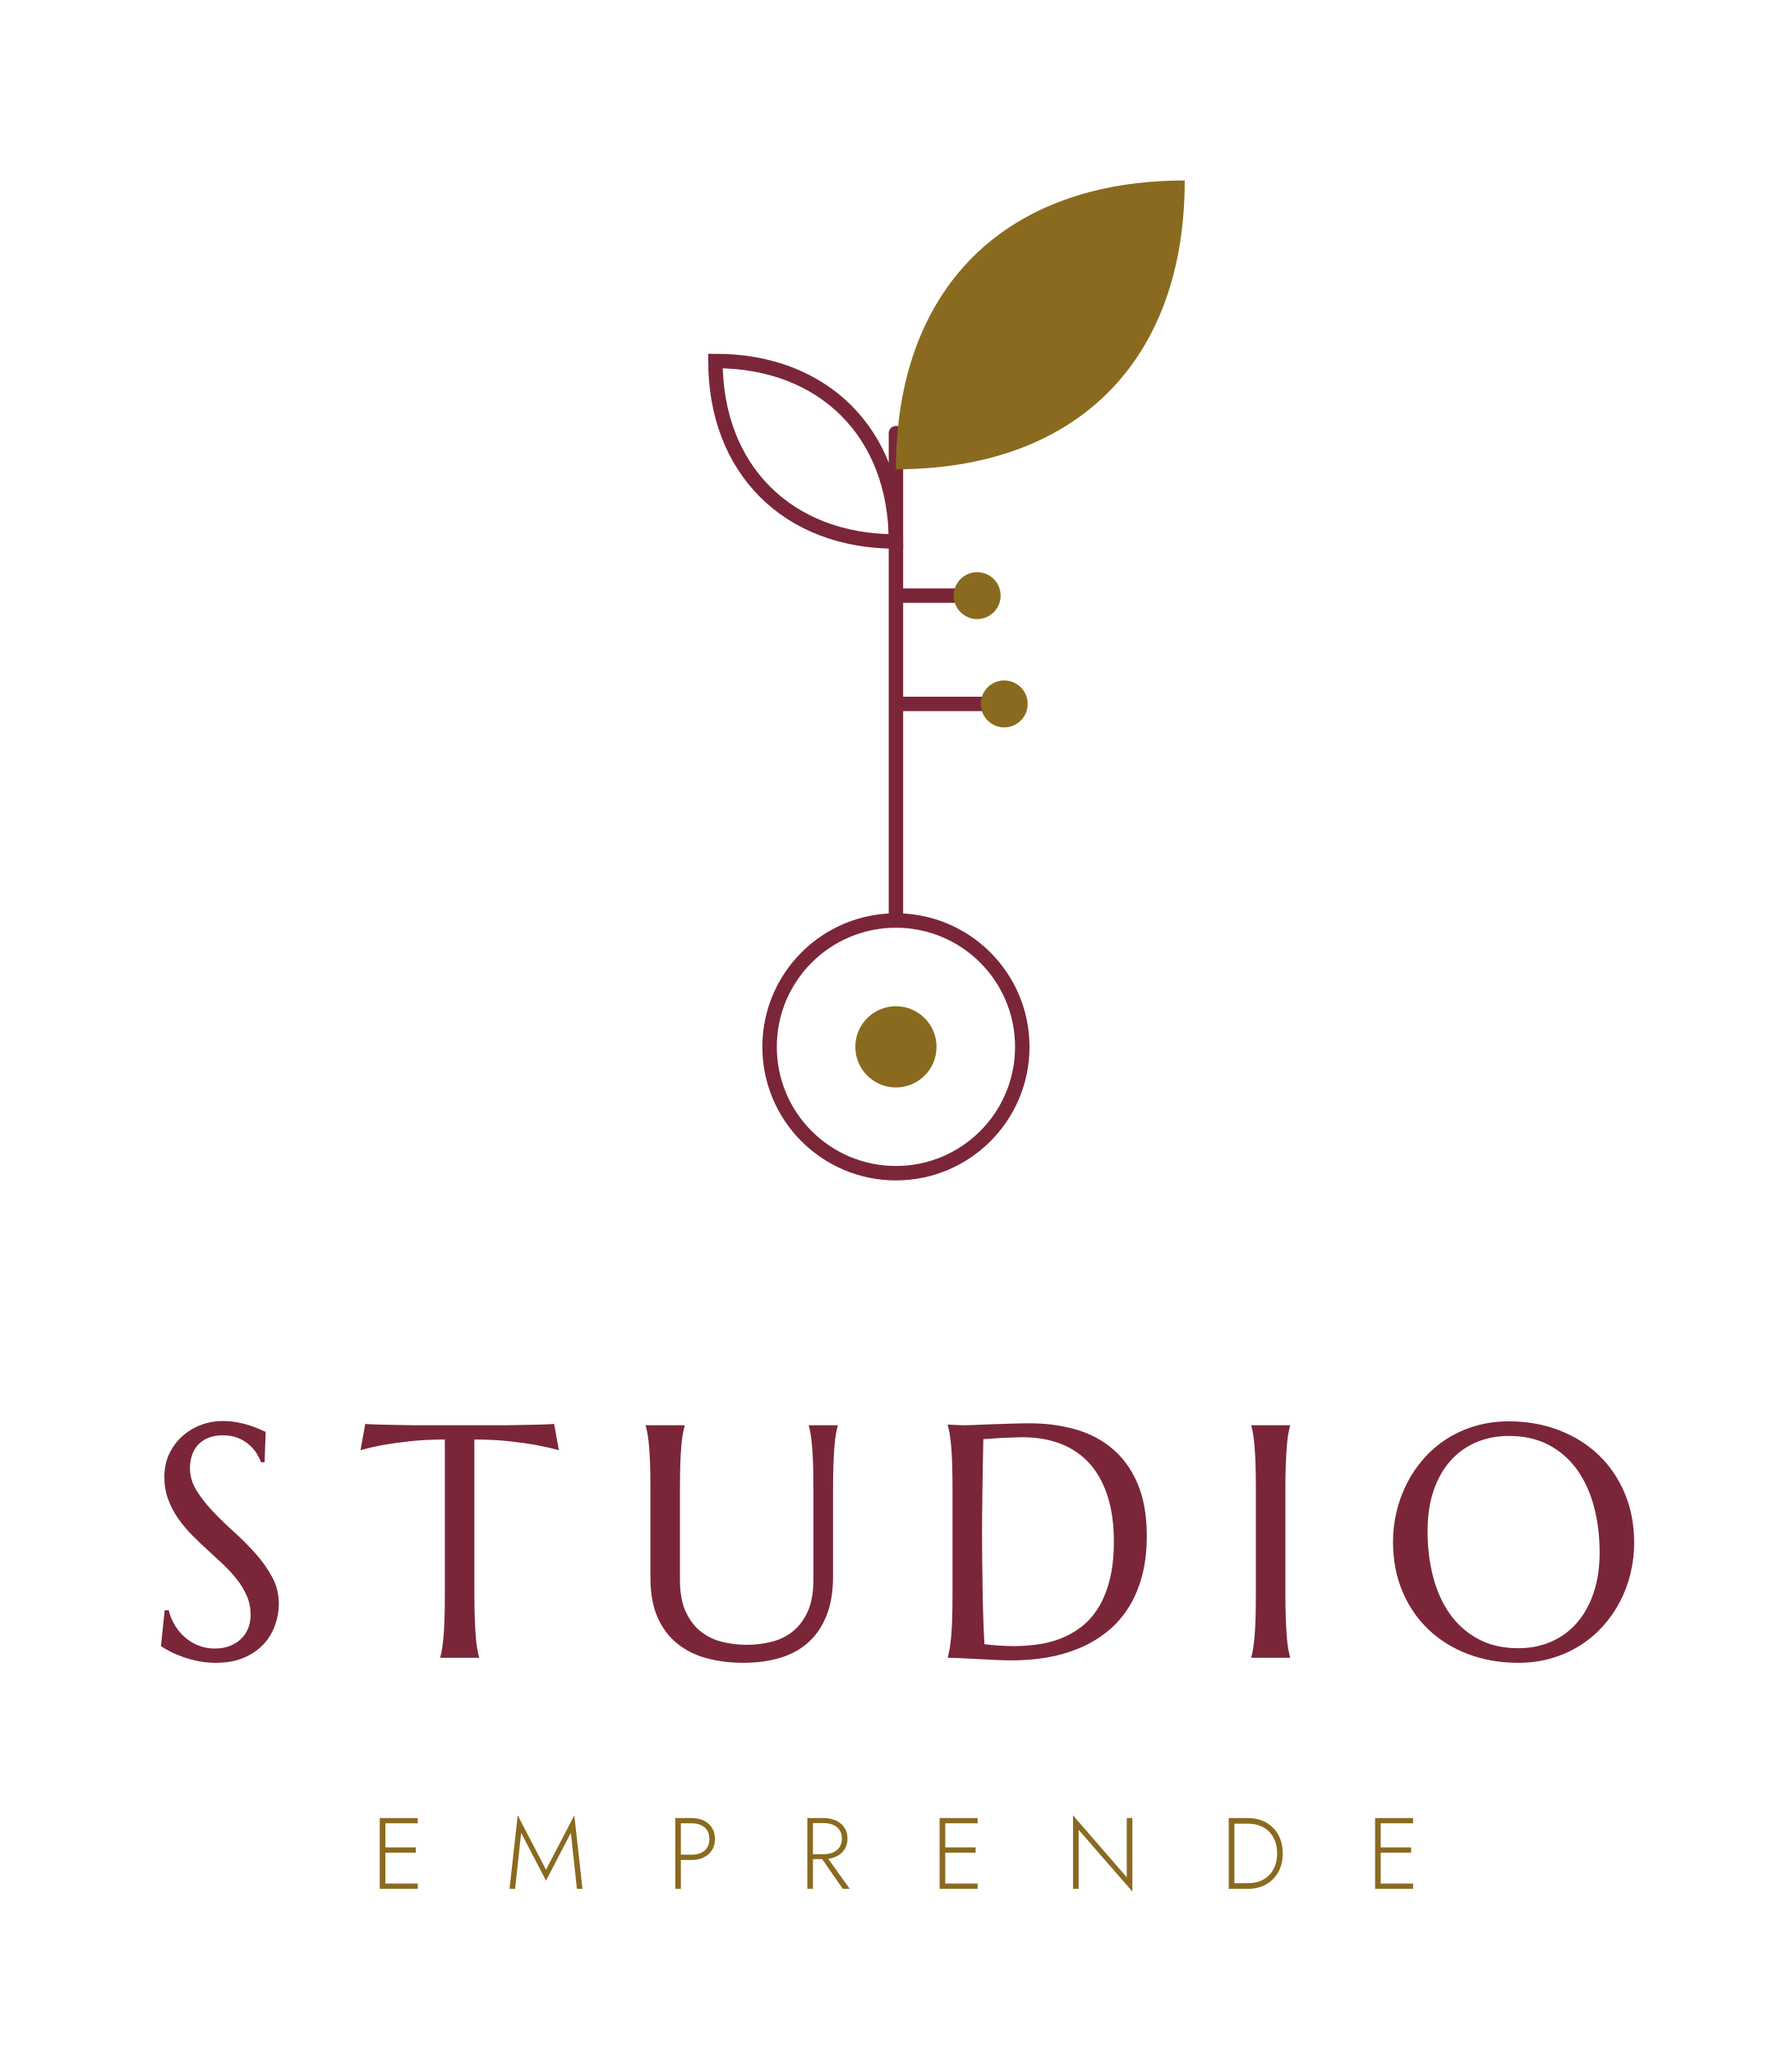
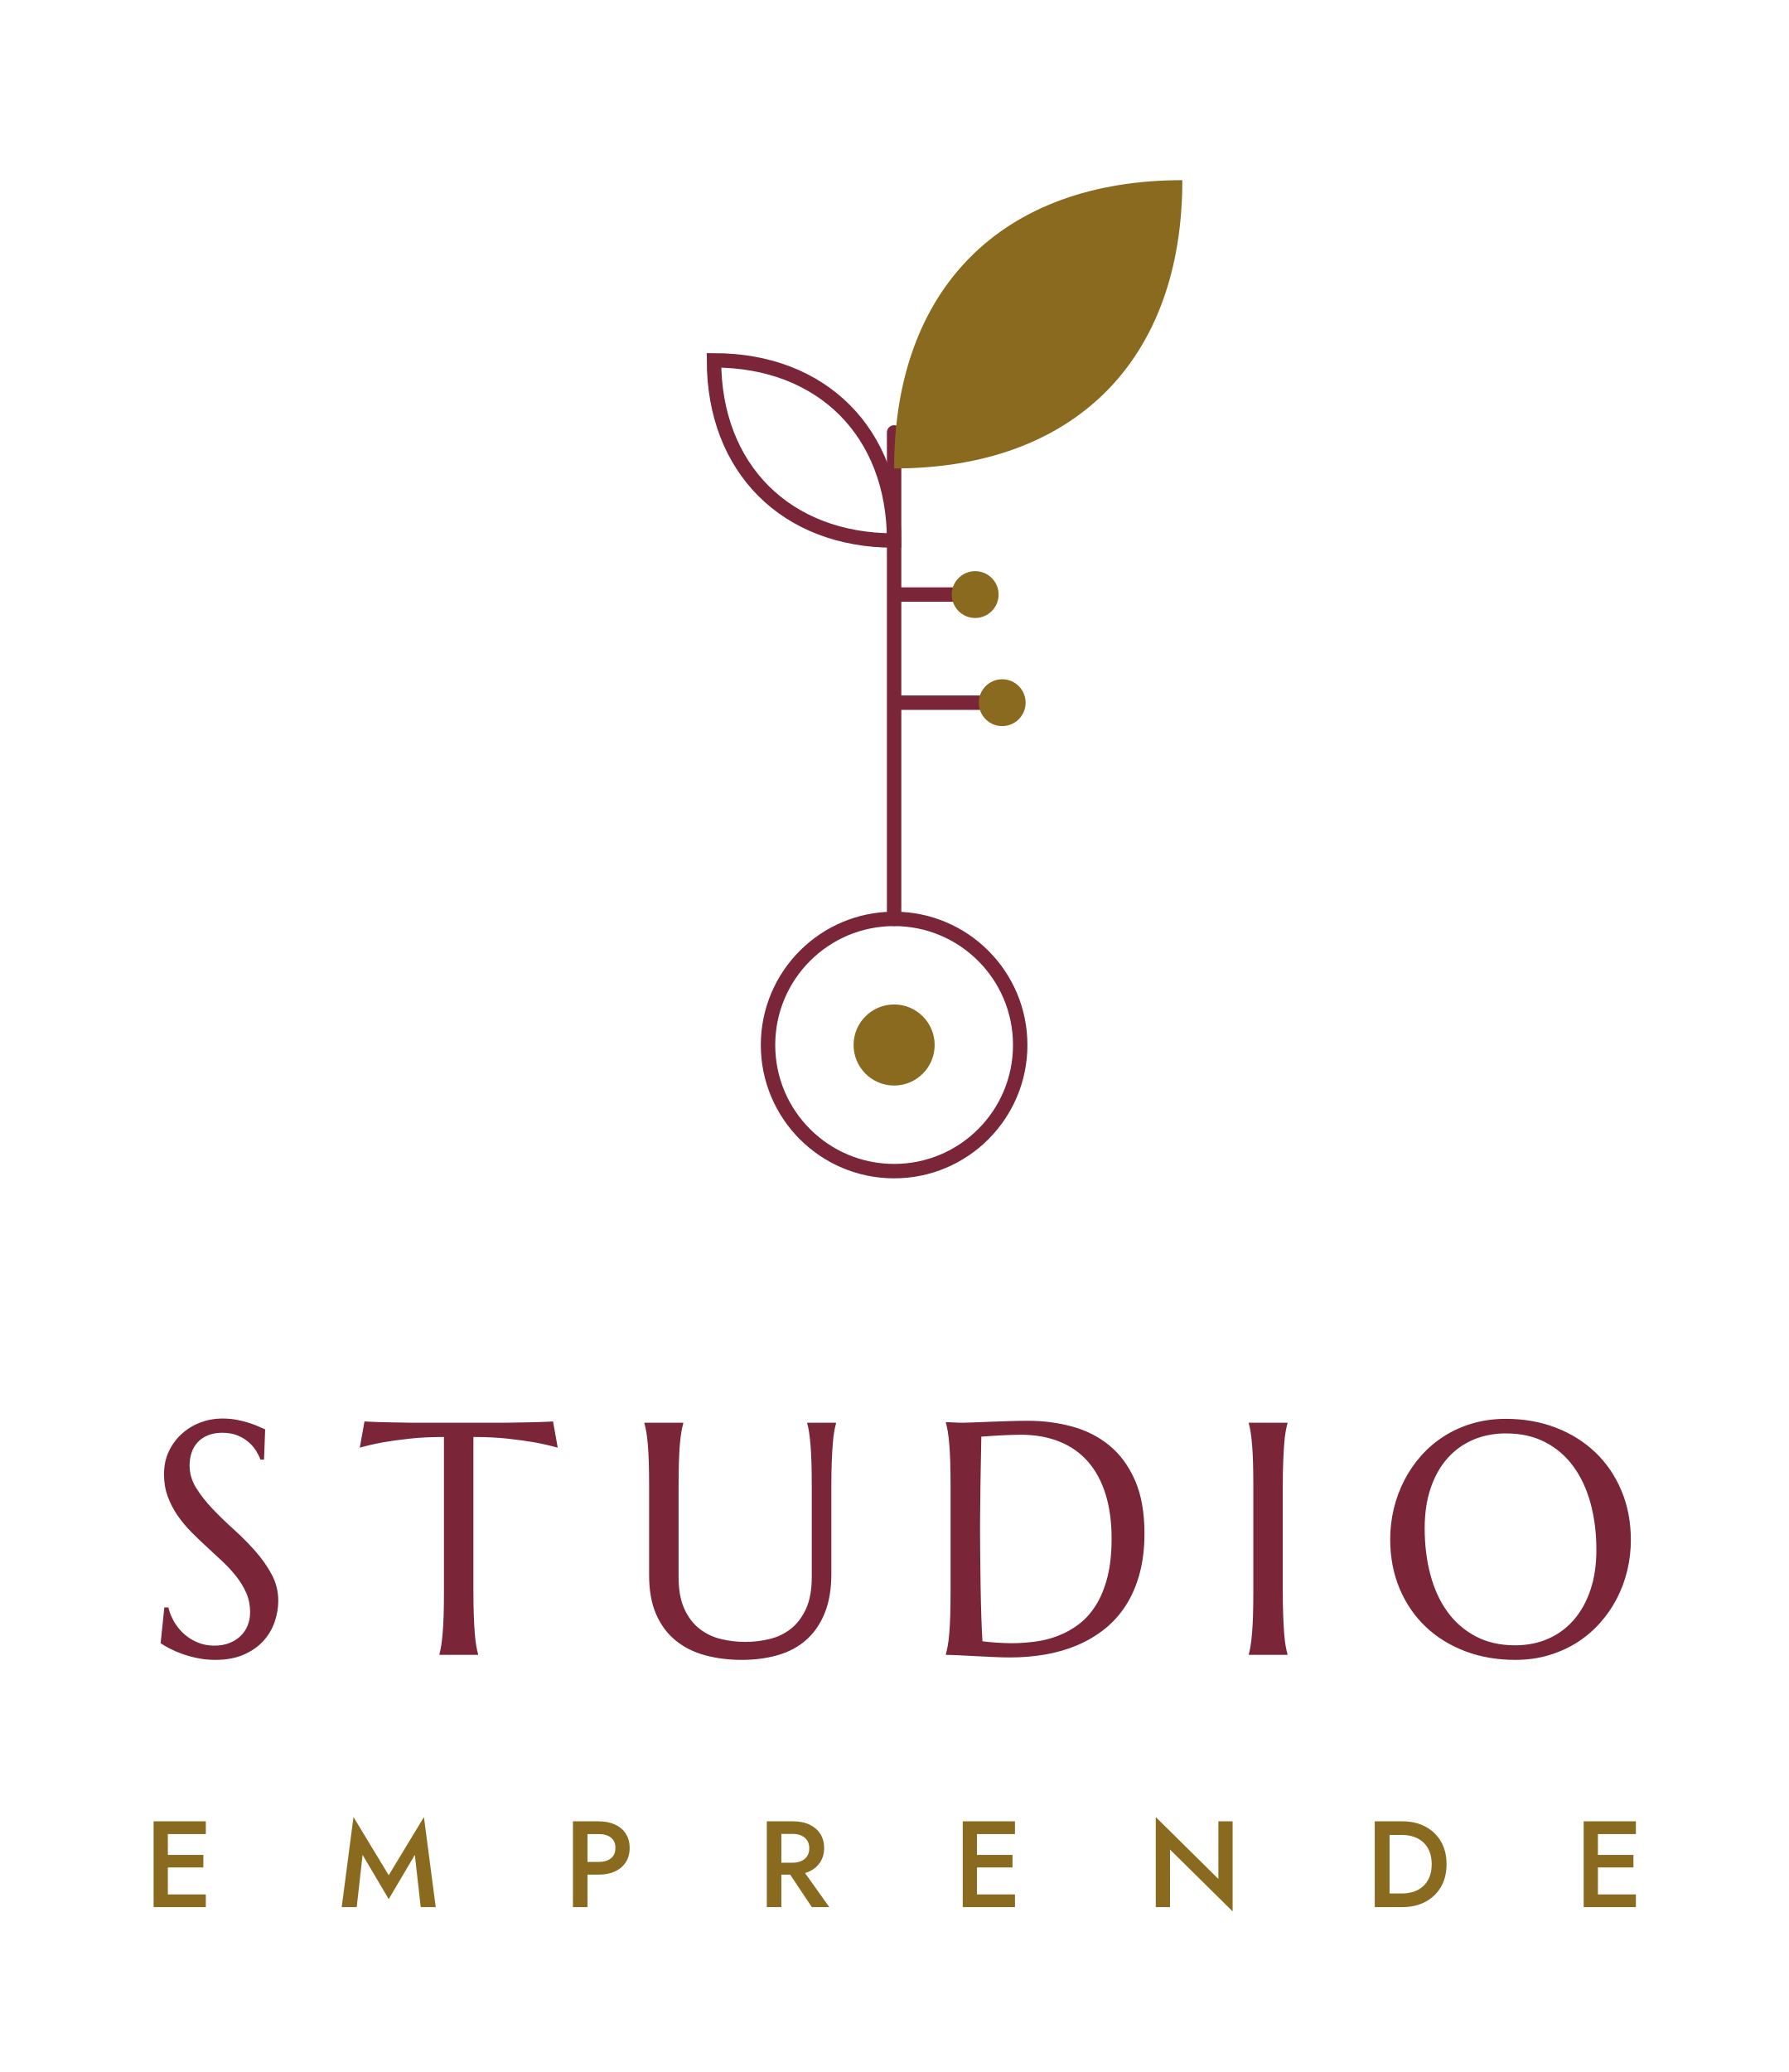
- <svg xmlns="http://www.w3.org/2000/svg" viewBox="0 0 248.179 284.5" width="248.179" height="284.5">
+ <svg xmlns="http://www.w3.org/2000/svg" viewBox="0 0 248.179 287.5" width="248.179" height="287.5">
  <g transform="translate(67.8394 10) scale(1.25)">
    <circle cx="45" cy="108" r="14" fill="none" stroke="#7A2638" stroke-width="1.6" />
    <circle cx="45" cy="108" r="4.5" fill="#8A6A1F" />
    <path d="M45 94V40M45 70h10M45 58h7" fill="none" stroke="#7A2638" stroke-width="1.6" stroke-linecap="round" />
    <circle cx="57" cy="70" r="2.6" fill="#8A6A1F" />
    <circle cx="54" cy="58" r="2.6" fill="#8A6A1F" />
    <path d="M45 44c0-20 12-32 32-32 0 20-12 32-32 32z" fill="#8A6A1F" />
    <path d="M45 52c0-12-8-20-20-20 0 12 8 20 20 20z" fill="none" stroke="#7A2638" stroke-width="1.6" />
  </g>
  <path fill="#7A2638" d="M36.644 202.532H36.149Q35.97 202.016 35.577 201.364Q35.184 200.713 34.543 200.14Q33.903 199.567 32.994 199.185Q32.084 198.804 30.849 198.804Q29.748 198.804 28.895 199.141Q28.041 199.477 27.468 200.084Q26.896 200.69 26.604 201.521Q26.312 202.352 26.312 203.363Q26.312 204.98 27.221 206.452Q28.131 207.923 29.501 209.36Q30.871 210.798 32.466 212.235Q34.061 213.673 35.431 215.223Q36.801 216.772 37.71 218.468Q38.62 220.164 38.62 222.118Q38.62 223.578 38.115 225.049Q37.609 226.52 36.554 227.688Q35.498 228.856 33.836 229.586Q32.174 230.316 29.883 230.316Q28.603 230.316 27.446 230.08Q26.289 229.845 25.312 229.496Q24.335 229.148 23.56 228.744Q22.785 228.34 22.291 228.003L22.808 223.039H23.369Q23.616 224.095 24.178 225.049Q24.739 226.004 25.559 226.734Q26.379 227.464 27.435 227.902Q28.49 228.34 29.748 228.34Q30.894 228.34 31.803 227.992Q32.713 227.643 33.364 227.026Q34.016 226.408 34.364 225.555Q34.712 224.701 34.712 223.69Q34.712 222.275 34.195 221.074Q33.679 219.872 32.836 218.794Q31.994 217.716 30.927 216.705Q29.86 215.694 28.737 214.672Q27.614 213.65 26.547 212.572Q25.48 211.494 24.638 210.27Q23.796 209.046 23.279 207.642Q22.763 206.238 22.763 204.554Q22.763 202.779 23.448 201.353Q24.133 199.927 25.267 198.916Q26.401 197.905 27.839 197.366Q29.276 196.827 30.804 196.827Q31.927 196.827 32.87 197.007Q33.813 197.186 34.566 197.433Q35.318 197.681 35.88 197.928Q36.441 198.175 36.801 198.332Z M61.613 199.388Q58.963 199.388 56.829 199.623Q54.695 199.859 53.146 200.129Q51.349 200.466 49.934 200.87L50.585 197.231Q50.854 197.254 51.394 197.276Q51.933 197.299 52.595 197.321Q53.258 197.344 53.988 197.355Q54.718 197.366 55.369 197.377Q56.021 197.389 56.526 197.4Q57.031 197.411 57.256 197.411H70.081Q70.306 197.411 70.811 197.4Q71.316 197.389 71.968 197.377Q72.619 197.366 73.349 197.355Q74.079 197.344 74.742 197.321Q75.404 197.299 75.943 197.276Q76.482 197.254 76.752 197.231L77.403 200.87Q75.966 200.466 74.169 200.129Q72.619 199.859 70.485 199.623Q68.352 199.388 65.701 199.388V220.838Q65.701 222.747 65.757 224.173Q65.813 225.599 65.892 226.633Q65.971 227.666 66.094 228.362Q66.218 229.058 66.353 229.53V229.62H60.984V229.53Q61.119 229.058 61.231 228.362Q61.344 227.666 61.434 226.633Q61.523 225.599 61.568 224.173Q61.613 222.747 61.613 220.838Z M112.66 206.216Q112.66 204.307 112.615 202.88Q112.57 201.454 112.48 200.41Q112.391 199.365 112.278 198.669Q112.166 197.973 112.031 197.501V197.411H116.029V197.501Q115.895 197.973 115.771 198.669Q115.647 199.365 115.569 200.41Q115.49 201.454 115.434 202.88Q115.378 204.307 115.378 206.216V218.345Q115.378 221.557 114.457 223.825Q113.536 226.094 111.896 227.542Q110.257 228.991 107.966 229.654Q105.675 230.316 102.957 230.316Q100.239 230.316 97.892 229.687Q95.545 229.058 93.804 227.655Q92.063 226.251 91.075 224.016Q90.087 221.781 90.087 218.569V206.216Q90.087 204.307 90.042 202.88Q89.997 201.454 89.907 200.41Q89.817 199.365 89.694 198.669Q89.57 197.973 89.436 197.501V197.411H94.826V197.501Q94.691 197.973 94.568 198.669Q94.444 199.365 94.354 200.41Q94.265 201.454 94.22 202.88Q94.175 204.307 94.175 206.216V218.816Q94.175 221.489 94.972 223.23Q95.77 224.971 97.072 225.993Q98.375 227.015 100.037 227.419Q101.699 227.823 103.429 227.823Q105.158 227.823 106.82 227.419Q108.482 227.015 109.774 225.993Q111.065 224.971 111.863 223.23Q112.66 221.489 112.66 218.816Z M136.192 199.343Q136.147 201.858 136.103 204.217Q136.08 205.227 136.069 206.283Q136.058 207.339 136.046 208.361Q136.035 209.383 136.024 210.315Q136.013 211.247 136.013 211.966Q136.013 213.471 136.035 215.604Q136.058 217.738 136.091 219.984Q136.125 222.23 136.192 224.297Q136.26 226.363 136.35 227.733Q136.664 227.778 137.192 227.834Q137.72 227.891 138.304 227.924Q138.888 227.958 139.449 227.98Q140.011 228.003 140.393 228.003Q141.965 228.003 143.616 227.789Q145.267 227.576 146.805 226.992Q148.344 226.408 149.703 225.386Q151.062 224.364 152.083 222.747Q153.105 221.13 153.689 218.85Q154.273 216.57 154.273 213.471Q154.273 210.034 153.442 207.35Q152.611 204.666 151.005 202.824Q149.399 200.982 147.03 200.028Q144.66 199.073 141.583 199.073Q140.977 199.073 140.213 199.107Q139.449 199.141 138.697 199.174Q137.944 199.208 137.282 199.264Q136.619 199.32 136.192 199.343ZM131.273 197.321Q131.79 197.344 132.239 197.366Q132.621 197.389 133.025 197.4Q133.43 197.411 133.677 197.411Q134.104 197.411 135.103 197.366Q136.103 197.321 137.383 197.276Q138.663 197.231 140.044 197.186Q141.426 197.141 142.639 197.141Q145.896 197.141 148.838 197.95Q151.78 198.759 154.004 200.6Q156.228 202.442 157.53 205.43Q158.833 208.417 158.833 212.774Q158.833 215.896 158.148 218.39Q157.463 220.883 156.228 222.792Q154.992 224.701 153.274 226.06Q151.556 227.419 149.478 228.295Q147.4 229.171 145.042 229.575Q142.684 229.979 140.168 229.979Q139.27 229.979 138 229.923Q136.731 229.867 135.451 229.8Q134.171 229.732 133.037 229.676Q131.902 229.62 131.273 229.62V229.53Q131.408 229.058 131.532 228.362Q131.655 227.666 131.745 226.633Q131.835 225.599 131.88 224.173Q131.925 222.747 131.925 220.838V206.216Q131.925 204.307 131.88 202.858Q131.835 201.409 131.745 200.365Q131.655 199.32 131.532 198.601Q131.408 197.883 131.273 197.411Z M173.313 229.53Q173.448 229.058 173.561 228.362Q173.673 227.666 173.763 226.633Q173.853 225.599 173.897 224.173Q173.942 222.747 173.942 220.838V206.216Q173.942 204.307 173.897 202.88Q173.853 201.454 173.763 200.41Q173.673 199.365 173.561 198.669Q173.448 197.973 173.313 197.501V197.411H178.682V197.501Q178.547 197.973 178.423 198.669Q178.3 199.365 178.221 200.41Q178.143 201.454 178.086 202.88Q178.03 204.307 178.03 206.216V220.838Q178.03 222.747 178.086 224.173Q178.143 225.599 178.221 226.633Q178.3 227.666 178.423 228.362Q178.547 229.058 178.682 229.53V229.62H173.313Z M208.997 196.872Q212.748 196.872 215.926 198.096Q219.104 199.32 221.418 201.533Q223.731 203.745 225.034 206.845Q226.337 209.944 226.337 213.695Q226.337 215.829 225.843 217.895Q225.349 219.962 224.394 221.804Q223.439 223.645 222.047 225.206Q220.654 226.767 218.869 227.902Q217.083 229.036 214.927 229.676Q212.771 230.316 210.277 230.316Q206.526 230.316 203.348 229.115Q200.17 227.913 197.856 225.712Q195.543 223.511 194.24 220.422Q192.938 217.334 192.938 213.56Q192.938 211.427 193.432 209.36Q193.926 207.294 194.88 205.43Q195.835 203.565 197.216 202.004Q198.598 200.443 200.383 199.298Q202.169 198.152 204.336 197.512Q206.504 196.872 208.997 196.872ZM210.277 228.295Q212.771 228.295 214.837 227.396Q216.903 226.498 218.397 224.791Q219.891 223.084 220.722 220.624Q221.553 218.165 221.553 215.043Q221.553 211.584 220.755 208.63Q219.958 205.677 218.386 203.509Q216.813 201.342 214.466 200.118Q212.119 198.893 208.997 198.893Q206.504 198.893 204.438 199.781Q202.371 200.668 200.877 202.352Q199.384 204.037 198.553 206.485Q197.722 208.933 197.722 212.056Q197.722 215.492 198.508 218.468Q199.294 221.444 200.866 223.623Q202.438 225.802 204.797 227.048Q207.155 228.295 210.277 228.295Z" />
-   <path fill="#8A6A1F" d="M53.004 261.62H57.862V260.892H53.004ZM53.004 252.548H57.862V251.82H53.004ZM53.004 256.614H57.582V255.886H53.004ZM52.598 251.82V261.62H53.374V251.82Z M72.18 253.867 75.624 260.486 79.068 253.867 79.903 261.62H80.678L79.544 251.442L75.624 258.971L71.704 251.442L70.57 261.62H71.346Z M93.526 251.82V261.62H94.302V251.82ZM93.96 252.548H95.822Q96.898 252.548 97.574 253.104Q98.25 253.66 98.25 254.721Q98.25 255.774 97.574 256.334Q96.898 256.894 95.822 256.894H93.96V257.622H95.822Q96.746 257.622 97.467 257.273Q98.188 256.924 98.607 256.271Q99.026 255.617 99.026 254.721Q99.026 253.811 98.607 253.164Q98.188 252.517 97.467 252.169Q96.746 251.82 95.822 251.82H93.96Z M113.481 256.947 116.729 261.62H117.689L114.346 256.947ZM111.82 251.82V261.62H112.596V251.82ZM112.226 252.512H114.06Q114.808 252.512 115.381 252.758Q115.953 253.004 116.279 253.48Q116.606 253.956 116.606 254.665Q116.606 255.368 116.282 255.849Q115.959 256.331 115.383 256.577Q114.808 256.824 114.06 256.824H112.226V257.51H114.06Q115.012 257.51 115.759 257.175Q116.505 256.84 116.943 256.201Q117.381 255.561 117.381 254.665Q117.381 253.755 116.943 253.122Q116.505 252.489 115.759 252.155Q115.012 251.82 114.06 251.82H112.226Z M130.548 261.62H135.406V260.892H130.548ZM130.548 252.548H135.406V251.82H130.548ZM130.548 256.614H135.126V255.886H130.548ZM130.142 251.82V261.62H130.918V251.82Z M156.061 251.82V260.021L148.618 251.442V261.62H149.394V253.447L156.836 261.998V251.82Z M170.188 251.82V261.62H170.964V251.82ZM172.848 261.62Q174.276 261.62 175.363 261.004Q176.449 260.388 177.057 259.289Q177.664 258.19 177.664 256.72Q177.664 255.25 177.057 254.151Q176.449 253.052 175.363 252.436Q174.276 251.82 172.848 251.82H170.611V252.596H172.848Q173.764 252.596 174.512 252.885Q175.259 253.175 175.788 253.717Q176.318 254.259 176.603 255.02Q176.889 255.782 176.889 256.72Q176.889 257.658 176.603 258.42Q176.318 259.181 175.788 259.723Q175.259 260.265 174.512 260.555Q173.764 260.844 172.848 260.844H170.611V261.62Z M190.862 261.62H195.72V260.892H190.862ZM190.862 252.548H195.72V251.82H190.862ZM190.862 256.614H195.44V255.886H190.862ZM190.456 251.82V261.62H191.232V251.82Z" />
+   <path fill="#8A6A1F" d="M22.563 264.62H28.564V262.856H22.563ZM22.563 254.484H28.564V252.72H22.563ZM22.563 259.116H28.224V257.374H22.563ZM21.317 252.72V264.62H23.294V252.72Z M50.323 257.374 53.948 263.515 57.573 257.374 58.389 264.62H60.472L58.835 252.125L53.948 260.196L49.06 252.125L47.424 264.62H49.507Z M79.515 252.72V264.62H81.534V252.72ZM80.718 254.484H83.106Q84.147 254.484 84.778 254.97Q85.41 255.457 85.41 256.418Q85.41 257.365 84.778 257.858Q84.147 258.351 83.106 258.351H80.718V260.115H83.106Q84.411 260.115 85.367 259.667Q86.323 259.218 86.855 258.383Q87.386 257.548 87.386 256.418Q87.386 255.27 86.855 254.443Q86.323 253.617 85.367 253.168Q84.411 252.72 83.106 252.72H80.718Z M108.886 258.946 112.668 264.62H115.091L111.053 258.946ZM106.421 252.72V264.62H108.439V252.72ZM107.623 254.463H110.012Q110.705 254.463 111.221 254.698Q111.737 254.934 112.026 255.378Q112.315 255.822 112.315 256.46Q112.315 257.093 112.026 257.539Q111.737 257.986 111.221 258.222Q110.705 258.457 110.012 258.457H107.623V260.115H110.097Q111.402 260.115 112.358 259.658Q113.314 259.201 113.845 258.364Q114.377 257.527 114.377 256.418Q114.377 255.291 113.845 254.462Q113.314 253.634 112.358 253.177Q111.402 252.72 110.097 252.72H107.623Z M134.86 264.62H140.861V262.856H134.86ZM134.86 254.484H140.861V252.72H134.86ZM134.86 259.116H140.521V257.374H134.86ZM133.615 252.72V264.62H135.591V252.72Z M169.093 252.72V260.71L160.402 252.125V264.62H162.378V256.63L171.069 265.215V252.72Z M190.793 252.72V264.62H192.85V252.72ZM194.639 264.62Q196.458 264.62 197.837 263.88Q199.216 263.141 199.987 261.807Q200.759 260.472 200.759 258.67Q200.759 256.864 199.987 255.531Q199.216 254.199 197.837 253.459Q196.458 252.72 194.639 252.72H192.038V254.611H194.596Q195.472 254.611 196.224 254.868Q196.976 255.126 197.529 255.633Q198.081 256.141 198.389 256.902Q198.698 257.663 198.698 258.67Q198.698 259.677 198.389 260.438Q198.081 261.199 197.529 261.707Q196.976 262.214 196.224 262.472Q195.472 262.729 194.596 262.729H192.038V264.62Z M221.034 264.62H227.035V262.856H221.034ZM221.034 254.484H227.035V252.72H221.034ZM221.034 259.116H226.695V257.374H221.034ZM219.789 252.72V264.62H221.765V252.72Z" />
</svg>
